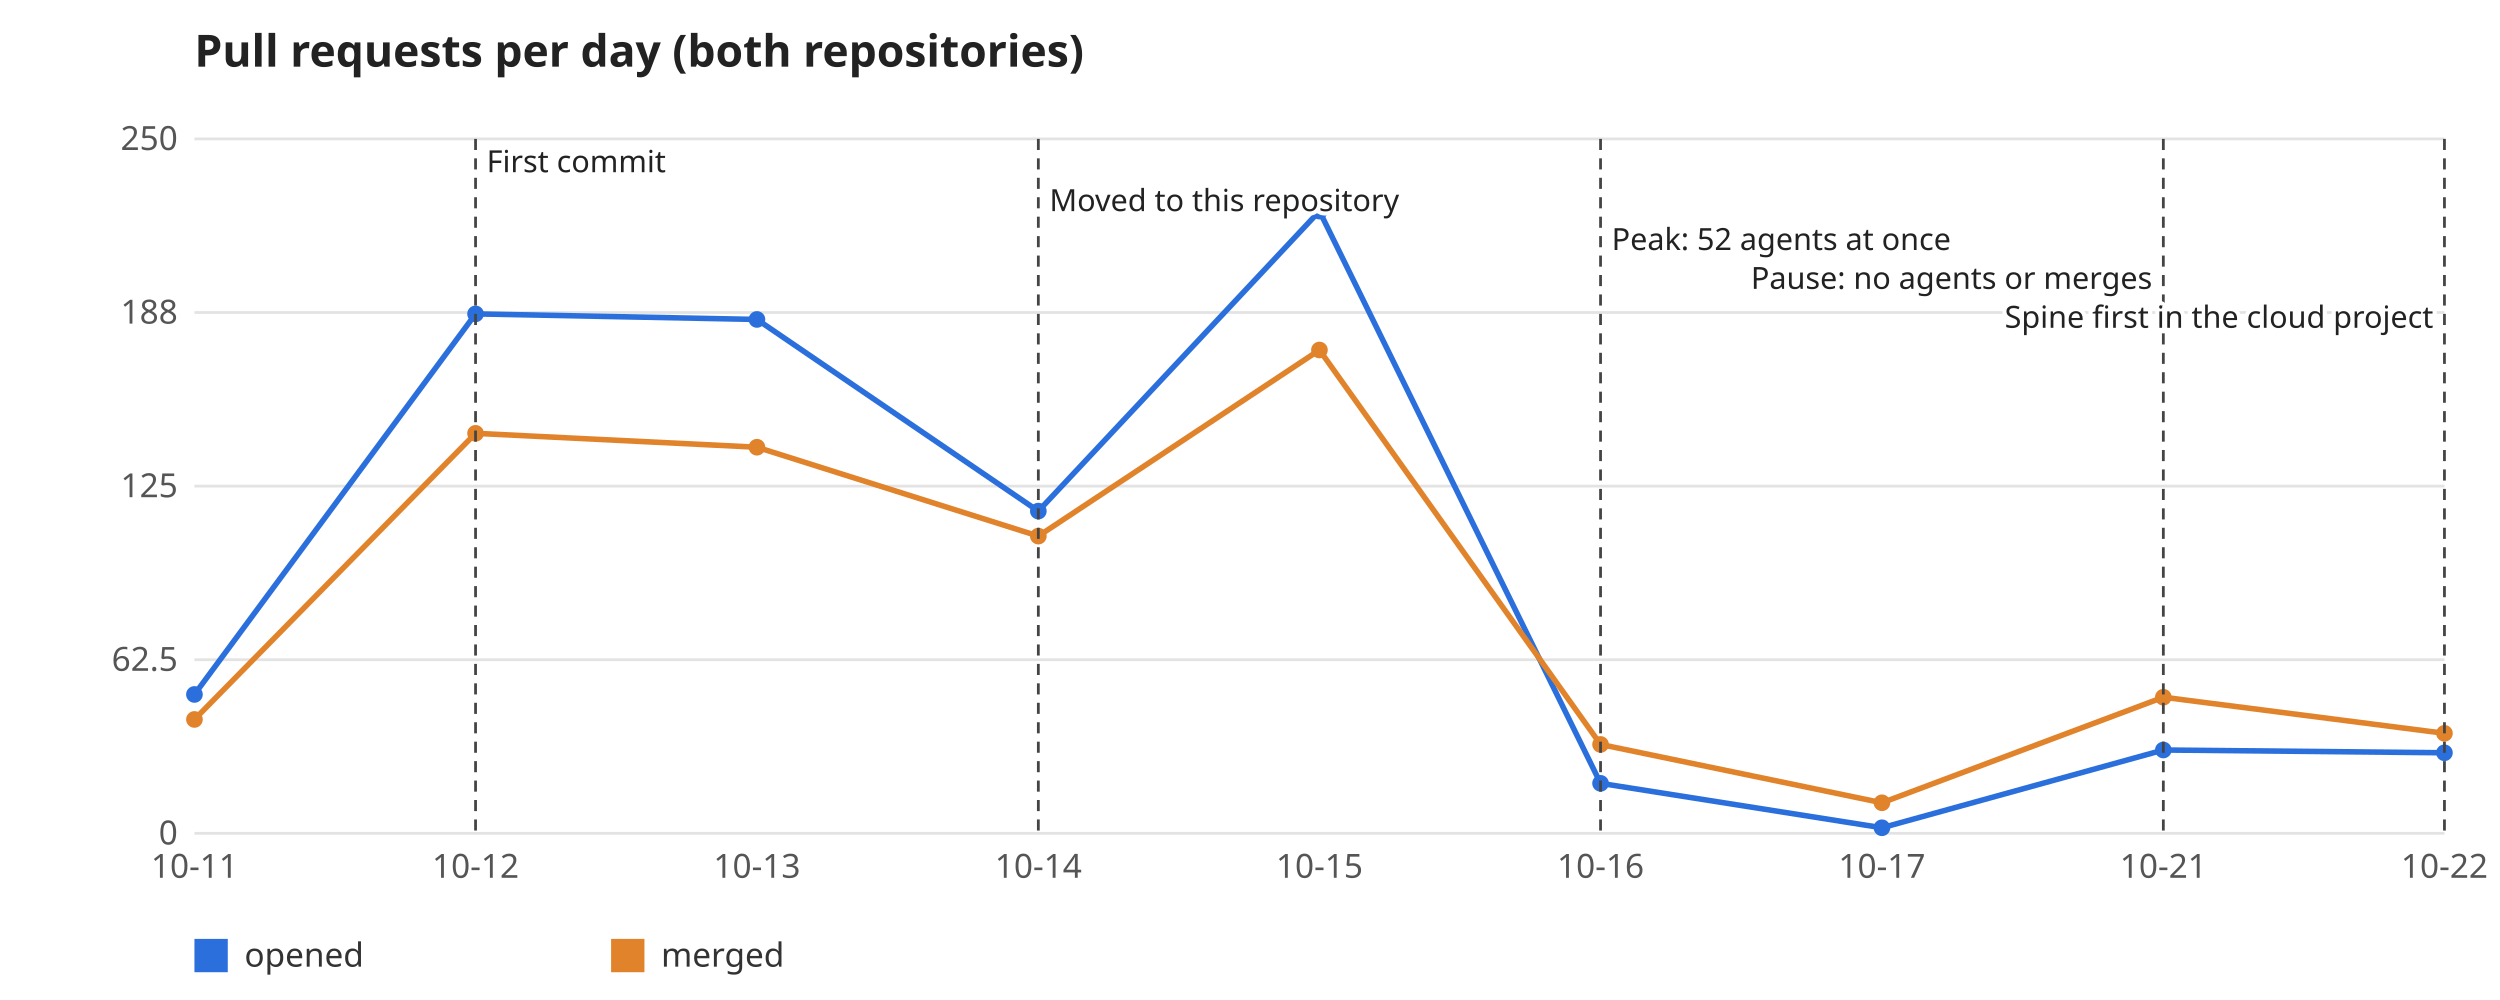
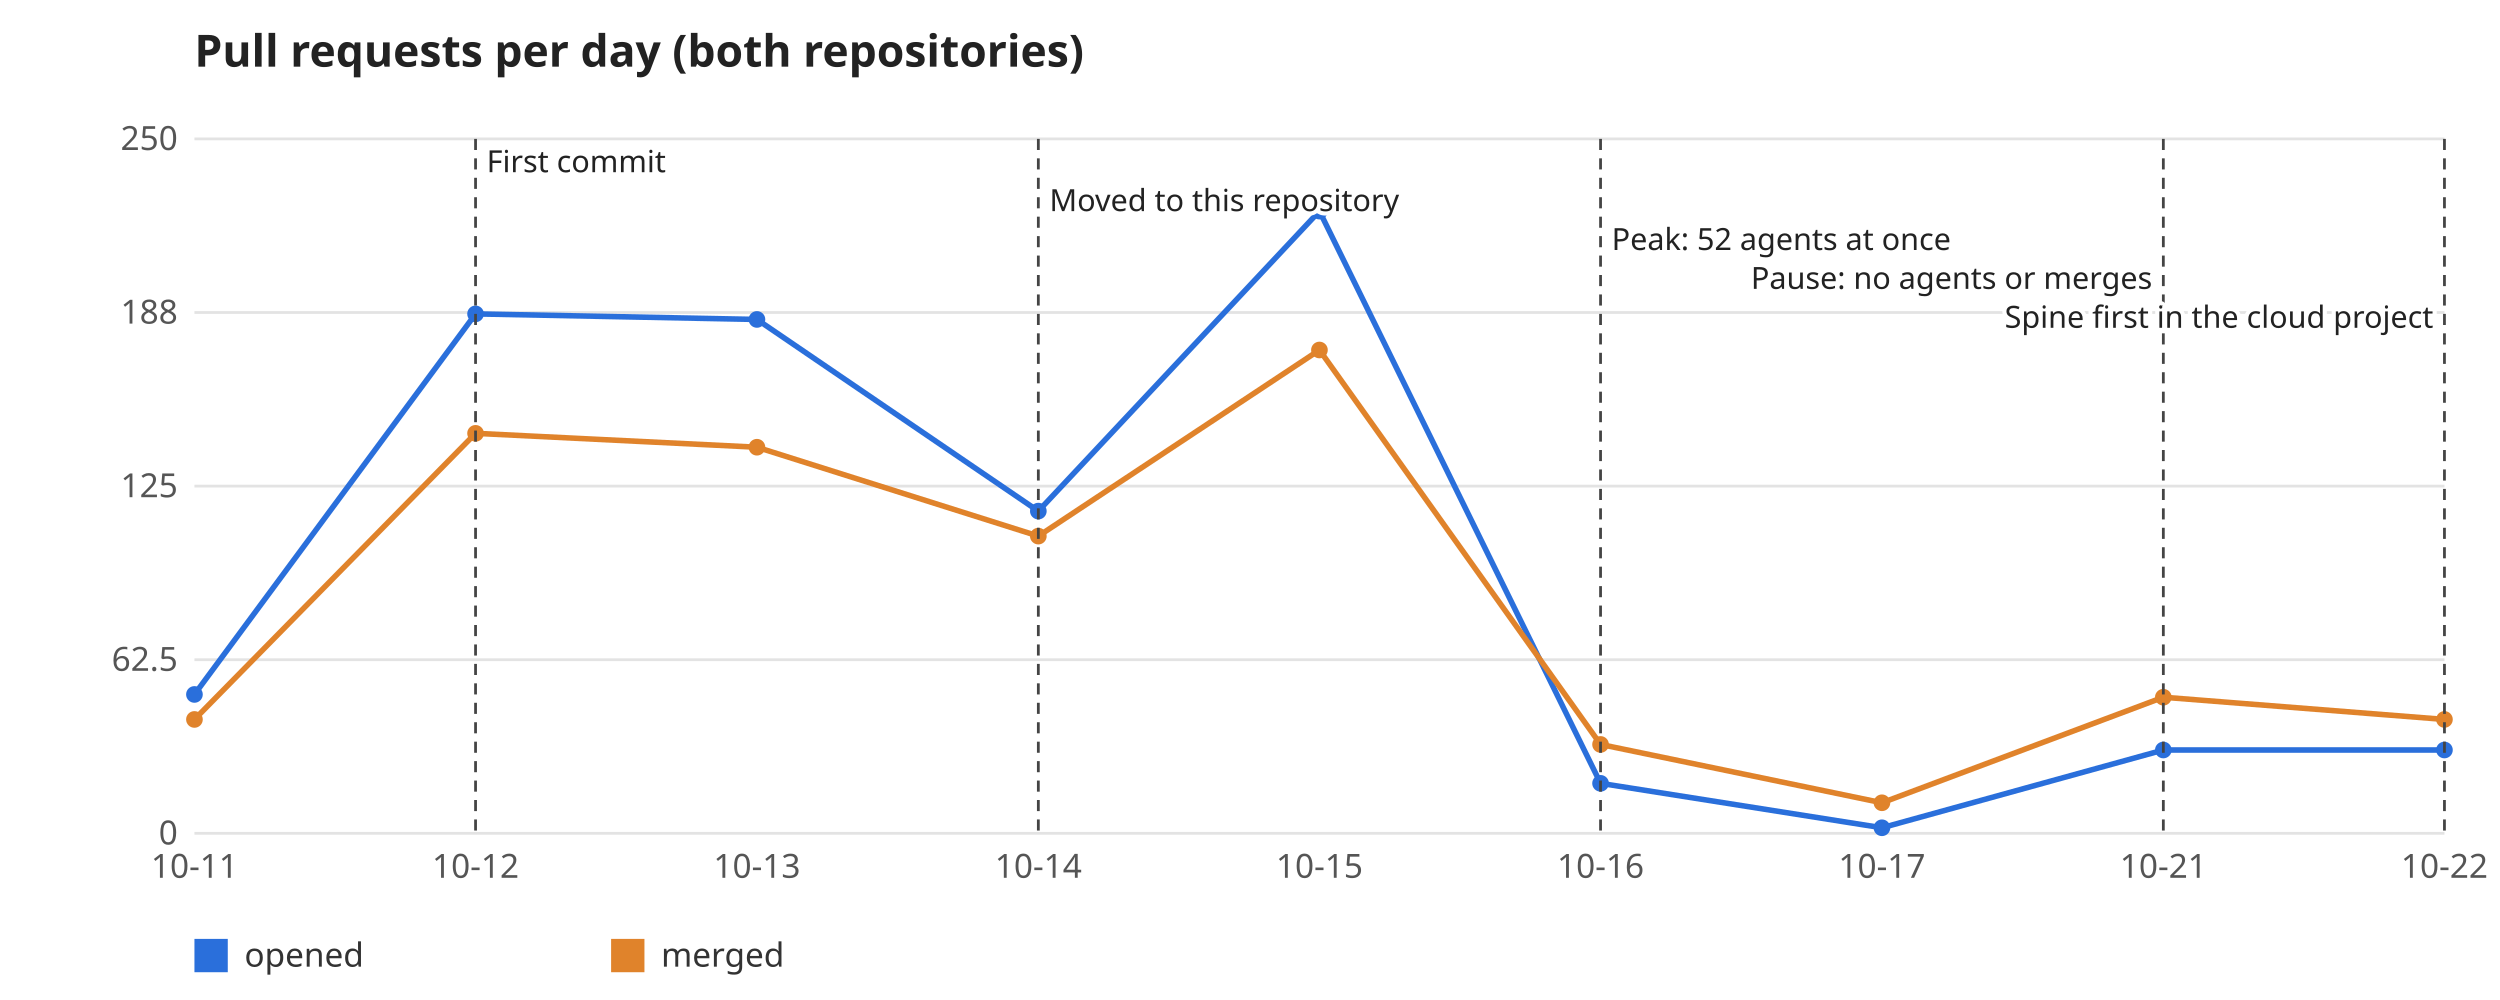
<svg xmlns="http://www.w3.org/2000/svg" viewBox="0 0 900 360" width="900" height="360" font-family="sans-serif" font-size="12">
  <rect width="900" height="360" fill="#fff" />
  <text x="70" y="24" font-size="16" font-weight="bold" fill="#222">Pull requests per day (both repositories)</text>
  <line x1="70" x2="880" y1="300.0" y2="300.0" stroke="#e3e3e3" />
  <text x="64" y="304.0" text-anchor="end" fill="#555">0</text>
  <line x1="70" x2="880" y1="237.5" y2="237.5" stroke="#e3e3e3" />
  <text x="64" y="241.5" text-anchor="end" fill="#555">62.5</text>
  <line x1="70" x2="880" y1="175.0" y2="175.0" stroke="#e3e3e3" />
  <text x="64" y="179.0" text-anchor="end" fill="#555">125</text>
  <line x1="70" x2="880" y1="112.5" y2="112.5" stroke="#e3e3e3" />
  <text x="64" y="116.5" text-anchor="end" fill="#555">188</text>
  <line x1="70" x2="880" y1="50.0" y2="50.0" stroke="#e3e3e3" />
  <text x="64" y="54.0" text-anchor="end" fill="#555">250</text>
  <text x="70.0" y="316" text-anchor="middle" fill="#555">10-11</text>
  <text x="171.2" y="316" text-anchor="middle" fill="#555">10-12</text>
  <text x="272.5" y="316" text-anchor="middle" fill="#555">10-13</text>
  <text x="373.8" y="316" text-anchor="middle" fill="#555">10-14</text>
  <text x="475.0" y="316" text-anchor="middle" fill="#555">10-15</text>
  <text x="576.2" y="316" text-anchor="middle" fill="#555">10-16</text>
  <text x="677.5" y="316" text-anchor="middle" fill="#555">10-17</text>
  <text x="778.8" y="316" text-anchor="middle" fill="#555">10-21</text>
  <text x="880.0" y="316" text-anchor="middle" fill="#555">10-22</text>
-   <polyline points="70.0,250.0 171.2,113.0 272.5,115.0 373.8,184.0 475.0,76.0 576.2,282.0 677.5,298.0 778.8,270.0 880.0,271.0" fill="none" stroke="#2a6fdb" stroke-width="2" />
+   <polyline points="70.0,250.0 171.2,113.0 272.5,115.0 373.8,184.0 475.0,76.0 576.2,282.0 677.5,298.0 778.8,270.0 880.0,270.0" fill="none" stroke="#2a6fdb" stroke-width="2" />
  <circle cx="70.0" cy="250.0" r="3" fill="#2a6fdb" />
  <circle cx="171.2" cy="113.0" r="3" fill="#2a6fdb" />
  <circle cx="272.5" cy="115.0" r="3" fill="#2a6fdb" />
  <circle cx="373.8" cy="184.0" r="3" fill="#2a6fdb" />
  <circle cx="475.0" cy="76.0" r="3" fill="#2a6fdb" />
  <circle cx="576.2" cy="282.0" r="3" fill="#2a6fdb" />
  <circle cx="677.5" cy="298.0" r="3" fill="#2a6fdb" />
  <circle cx="778.8" cy="270.0" r="3" fill="#2a6fdb" />
-   <circle cx="880.0" cy="271.0" r="3" fill="#2a6fdb" />
-   <polyline points="70.0,259.0 171.2,156.0 272.5,161.0 373.8,193.0 475.0,126.0 576.2,268.0 677.5,289.0 778.8,251.0 880.0,264.0" fill="none" stroke="#e0832b" stroke-width="2" />
+   <circle cx="880.0" cy="270.0" r="3" fill="#2a6fdb" />
+   <polyline points="70.0,259.0 171.2,156.0 272.5,161.0 373.8,193.0 475.0,126.0 576.2,268.0 677.5,289.0 778.8,251.0 880.0,259.0" fill="none" stroke="#e0832b" stroke-width="2" />
  <circle cx="70.0" cy="259.0" r="3" fill="#e0832b" />
  <circle cx="171.2" cy="156.0" r="3" fill="#e0832b" />
  <circle cx="272.5" cy="161.0" r="3" fill="#e0832b" />
  <circle cx="373.8" cy="193.0" r="3" fill="#e0832b" />
  <circle cx="475.0" cy="126.0" r="3" fill="#e0832b" />
  <circle cx="576.2" cy="268.0" r="3" fill="#e0832b" />
  <circle cx="677.5" cy="289.0" r="3" fill="#e0832b" />
  <circle cx="778.8" cy="251.0" r="3" fill="#e0832b" />
-   <circle cx="880.0" cy="264.0" r="3" fill="#e0832b" />
+   <circle cx="880.0" cy="259.0" r="3" fill="#e0832b" />
  <line x1="171.2" x2="171.2" y1="50" y2="300" stroke="#444" stroke-dasharray="4 3" />
  <text x="175.2" y="62" text-anchor="start" font-size="11" fill="#222" stroke="#fff" stroke-width="3" paint-order="stroke">First commit</text>
  <line x1="373.8" x2="373.8" y1="50" y2="300" stroke="#444" stroke-dasharray="4 3" />
  <text x="377.8" y="76" text-anchor="start" font-size="11" fill="#222" stroke="#fff" stroke-width="3" paint-order="stroke">Moved to this repository</text>
  <line x1="576.2" x2="576.2" y1="50" y2="300" stroke="#444" stroke-dasharray="4 3" />
  <text x="580.2" y="90" text-anchor="start" font-size="11" fill="#222" stroke="#fff" stroke-width="3" paint-order="stroke">Peak: 52 agents at once</text>
  <line x1="778.8" x2="778.8" y1="50" y2="300" stroke="#444" stroke-dasharray="4 3" />
  <text x="774.8" y="104" text-anchor="end" font-size="11" fill="#222" stroke="#fff" stroke-width="3" paint-order="stroke">Pause: no agents or merges</text>
  <line x1="880.0" x2="880.0" y1="50" y2="300" stroke="#444" stroke-dasharray="4 3" />
  <text x="876.0" y="118" text-anchor="end" font-size="11" fill="#222" stroke="#fff" stroke-width="3" paint-order="stroke">Spine first in the cloud project</text>
  <rect x="70" y="338" width="12" height="12" fill="#2a6fdb" />
  <text x="88" y="348" fill="#333">opened</text>
  <rect x="220" y="338" width="12" height="12" fill="#e0832b" />
  <text x="238" y="348" fill="#333">merged</text>
</svg>
